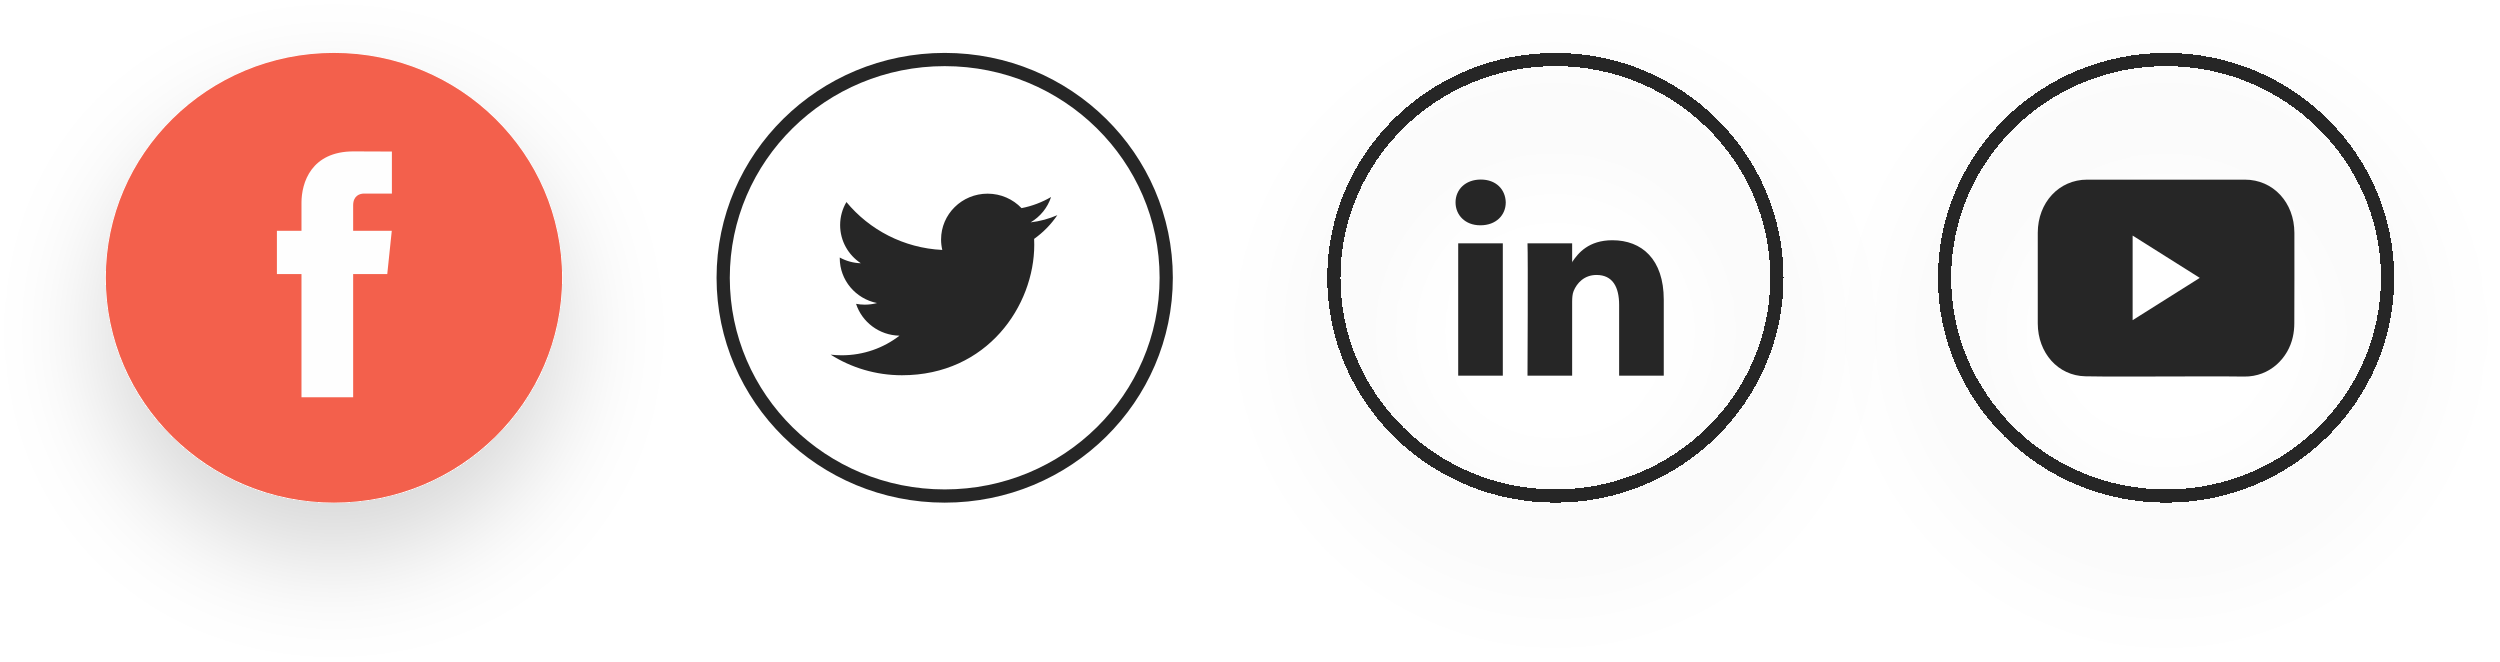
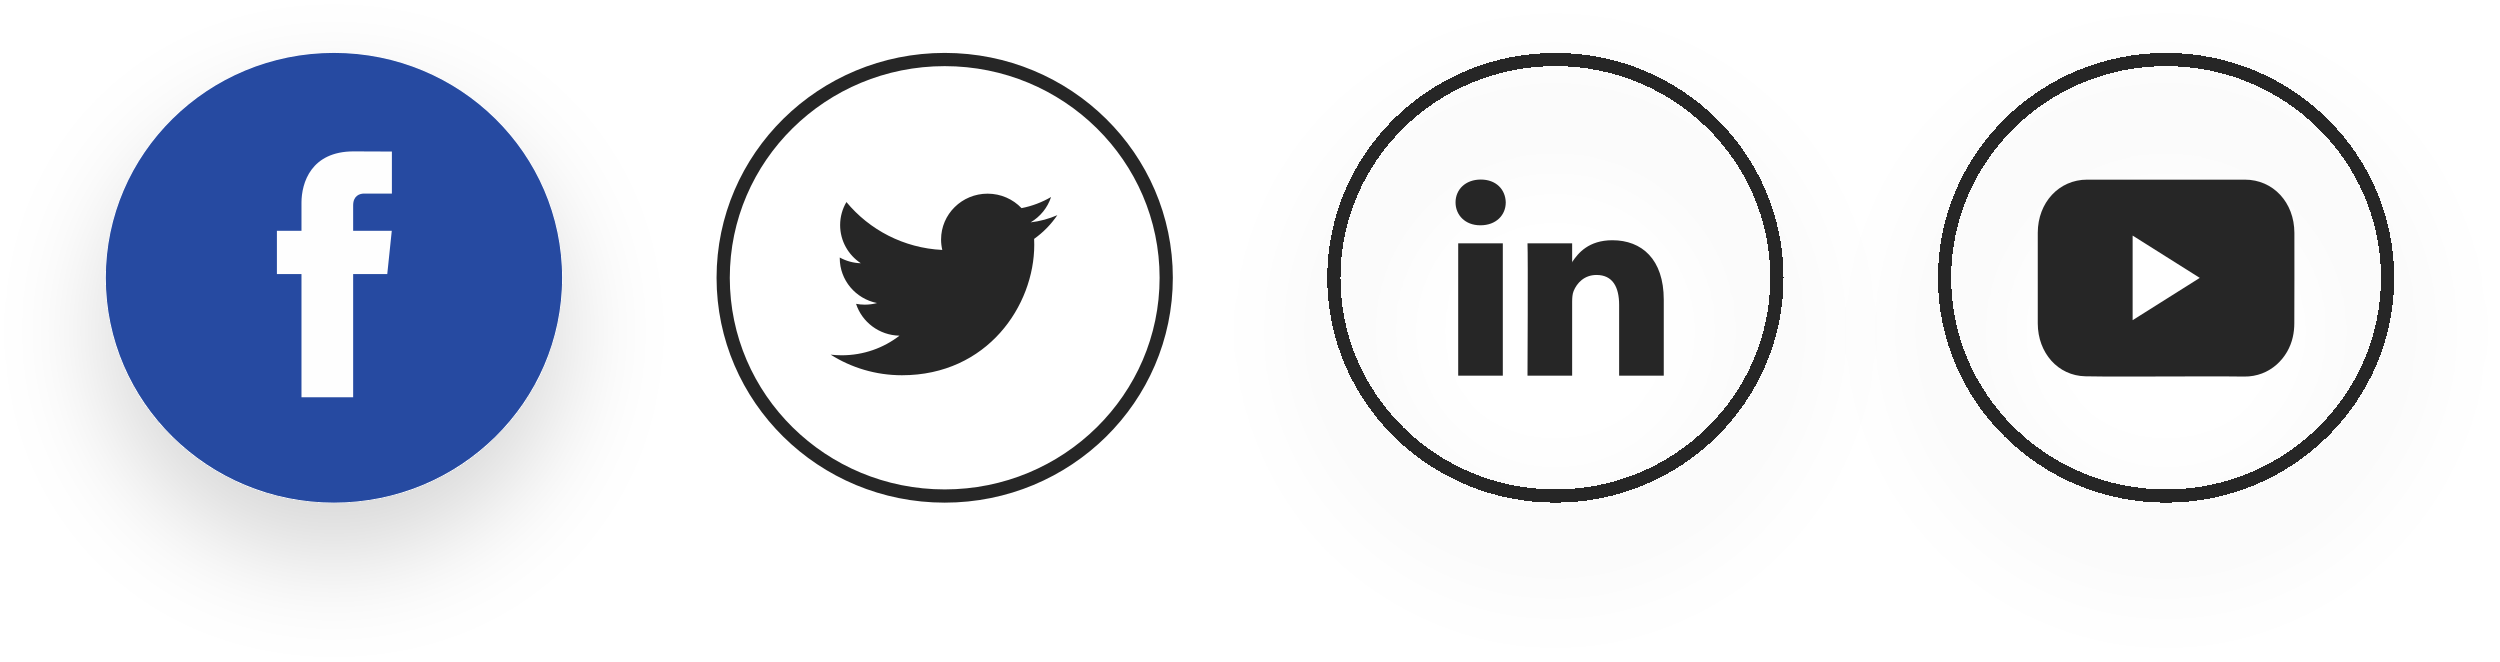
<svg xmlns="http://www.w3.org/2000/svg" width="189" height="50" viewBox="0 0 189 50" fill="none">
  <g id="Social Icon">
    <g id="Facebook">
      <g id="Ellipse 57" filter="url(#filter0_d_2372_18610)">
-         <path d="M42.494 21C42.494 30.389 34.772 38 25.247 38C15.722 38 8 30.389 8 21C8 11.611 15.722 4 25.247 4C34.772 4 42.494 11.611 42.494 21Z" fill="#F3604C" />
+         <path d="M42.494 21C42.494 30.389 34.772 38 25.247 38C15.722 38 8 30.389 8 21C8 11.611 15.722 4 25.247 4C34.772 4 42.494 11.611 42.494 21Z" fill="#264aa1" />
      </g>
      <path id="Vector" d="M29.277 20.721H26.698V30.032H22.792V20.721H20.934V17.448H22.792V15.331C22.792 13.817 23.521 11.445 26.733 11.445L29.627 11.457V14.634H27.527C27.183 14.634 26.698 14.803 26.698 15.526V17.451H29.618L29.277 20.721Z" fill="#FEFEFE" />
    </g>
    <g id="Linkdin">
      <g id="Ellipse 57_2" filter="url(#filter1_d_2372_18610)">
        <path d="M134.334 21C134.334 30.106 126.843 37.5 117.587 37.5C108.331 37.5 100.84 30.106 100.84 21C100.84 11.894 108.331 4.5 117.587 4.5C126.843 4.5 134.334 11.894 134.334 21Z" stroke="#262626" shape-rendering="crispEdges" />
      </g>
      <path id="Vector_2" d="M125.781 22.664V28.401H122.406V23.049C122.406 21.704 121.919 20.787 120.697 20.787C119.764 20.787 119.21 21.405 118.966 22.003C118.877 22.217 118.854 22.514 118.854 22.814V28.401H115.479C115.479 28.401 115.524 19.335 115.479 18.397H118.854V19.814C118.848 19.826 118.838 19.837 118.832 19.847H118.854V19.814C119.303 19.134 120.103 18.162 121.896 18.162C124.116 18.162 125.781 19.592 125.781 22.664ZM111.949 13.574C110.794 13.574 110.039 14.321 110.039 15.303C110.039 16.263 110.772 17.032 111.904 17.032H111.926C113.103 17.032 113.835 16.263 113.835 15.303C113.813 14.321 113.103 13.574 111.949 13.574ZM110.24 28.401H113.613V18.397H110.24V28.401Z" fill="#262626" />
    </g>
    <g id="Twitter">
      <path id="Ellipse 57_3" d="M88.166 21C88.166 30.106 80.675 37.5 71.419 37.5C62.163 37.5 54.672 30.106 54.672 21C54.672 11.894 62.163 4.5 71.419 4.5C80.675 4.5 88.166 11.894 88.166 21Z" stroke="#262626" />
      <path id="Vector_3" d="M79.934 16.266C79.304 16.541 78.626 16.728 77.915 16.811C78.641 16.382 79.198 15.704 79.461 14.894C78.781 15.291 78.029 15.579 77.228 15.735C76.587 15.061 75.673 14.641 74.661 14.641C72.72 14.641 71.145 16.193 71.145 18.106C71.145 18.378 71.177 18.642 71.237 18.896C68.315 18.752 65.724 17.372 63.99 15.275C63.687 15.786 63.514 16.382 63.514 17.017C63.514 18.219 64.135 19.28 65.078 19.902C64.501 19.884 63.959 19.728 63.485 19.468C63.485 19.483 63.485 19.497 63.485 19.512C63.485 21.191 64.697 22.592 66.305 22.91C66.011 22.989 65.7 23.032 65.379 23.032C65.152 23.032 64.932 23.01 64.718 22.97C65.165 24.346 66.463 25.348 68.002 25.377C66.799 26.306 65.283 26.86 63.635 26.86C63.352 26.86 63.071 26.844 62.797 26.811C64.352 27.795 66.201 28.369 68.186 28.369C74.653 28.369 78.19 23.088 78.19 18.508C78.19 18.358 78.186 18.208 78.18 18.059C78.867 17.571 79.463 16.961 79.934 16.266Z" fill="#262626" />
    </g>
    <g id="Youtube">
      <g id="Ellipse 57_4" filter="url(#filter2_d_2372_18610)">
        <path d="M180.502 21C180.502 30.106 173.011 37.5 163.755 37.5C154.499 37.5 147.008 30.106 147.008 21C147.008 11.894 154.499 4.5 163.755 4.5C173.011 4.5 180.502 11.894 180.502 21Z" stroke="#262626" shape-rendering="crispEdges" />
      </g>
      <path id="Vector_4" d="M163.759 28.462C165.722 28.462 167.685 28.441 169.649 28.468C171.625 28.495 172.995 27.043 173.336 25.481C173.412 25.149 173.45 24.796 173.45 24.449C173.462 22.168 173.456 19.887 173.456 17.606C173.45 15.305 171.852 13.581 169.712 13.581C165.735 13.574 161.757 13.574 157.786 13.581C155.658 13.581 154.061 15.312 154.055 17.593C154.055 19.881 154.055 22.168 154.055 24.456C154.061 26.683 155.589 28.407 157.653 28.448C159.686 28.489 161.726 28.455 163.759 28.462ZM161.227 24.205C161.227 22.053 161.227 19.948 161.227 17.81C162.925 18.883 164.598 19.935 166.303 21.008C164.592 22.087 162.925 23.132 161.227 24.205Z" fill="#262626" />
    </g>
  </g>
  <defs>
    <filter id="filter0_d_2372_18610" x="0" y="0" width="50.494" height="50" filterUnits="userSpaceOnUse" color-interpolation-filters="sRGB">
      <feFlood flood-opacity="0" result="BackgroundImageFix" />
      <feColorMatrix in="SourceAlpha" type="matrix" values="0 0 0 0 0 0 0 0 0 0 0 0 0 0 0 0 0 0 127 0" result="hardAlpha" />
      <feOffset dy="4" />
      <feGaussianBlur stdDeviation="4" />
      <feComposite in2="hardAlpha" operator="out" />
      <feColorMatrix type="matrix" values="0 0 0 0 0 0 0 0 0 0 0 0 0 0 0 0 0 0 0.16 0" />
      <feBlend mode="normal" in2="BackgroundImageFix" result="effect1_dropShadow_2372_18610" />
      <feBlend mode="normal" in="SourceGraphic" in2="effect1_dropShadow_2372_18610" result="shape" />
    </filter>
    <filter id="filter1_d_2372_18610" x="92.34" y="0" width="50.494" height="50" filterUnits="userSpaceOnUse" color-interpolation-filters="sRGB">
      <feFlood flood-opacity="0" result="BackgroundImageFix" />
      <feColorMatrix in="SourceAlpha" type="matrix" values="0 0 0 0 0 0 0 0 0 0 0 0 0 0 0 0 0 0 127 0" result="hardAlpha" />
      <feOffset dy="4" />
      <feGaussianBlur stdDeviation="4" />
      <feComposite in2="hardAlpha" operator="out" />
      <feColorMatrix type="matrix" values="0 0 0 0 0 0 0 0 0 0 0 0 0 0 0 0 0 0 0.16 0" />
      <feBlend mode="normal" in2="BackgroundImageFix" result="effect1_dropShadow_2372_18610" />
      <feBlend mode="normal" in="SourceGraphic" in2="effect1_dropShadow_2372_18610" result="shape" />
    </filter>
    <filter id="filter2_d_2372_18610" x="138.508" y="0" width="50.494" height="50" filterUnits="userSpaceOnUse" color-interpolation-filters="sRGB">
      <feFlood flood-opacity="0" result="BackgroundImageFix" />
      <feColorMatrix in="SourceAlpha" type="matrix" values="0 0 0 0 0 0 0 0 0 0 0 0 0 0 0 0 0 0 127 0" result="hardAlpha" />
      <feOffset dy="4" />
      <feGaussianBlur stdDeviation="4" />
      <feComposite in2="hardAlpha" operator="out" />
      <feColorMatrix type="matrix" values="0 0 0 0 0 0 0 0 0 0 0 0 0 0 0 0 0 0 0.16 0" />
      <feBlend mode="normal" in2="BackgroundImageFix" result="effect1_dropShadow_2372_18610" />
      <feBlend mode="normal" in="SourceGraphic" in2="effect1_dropShadow_2372_18610" result="shape" />
    </filter>
  </defs>
</svg>
